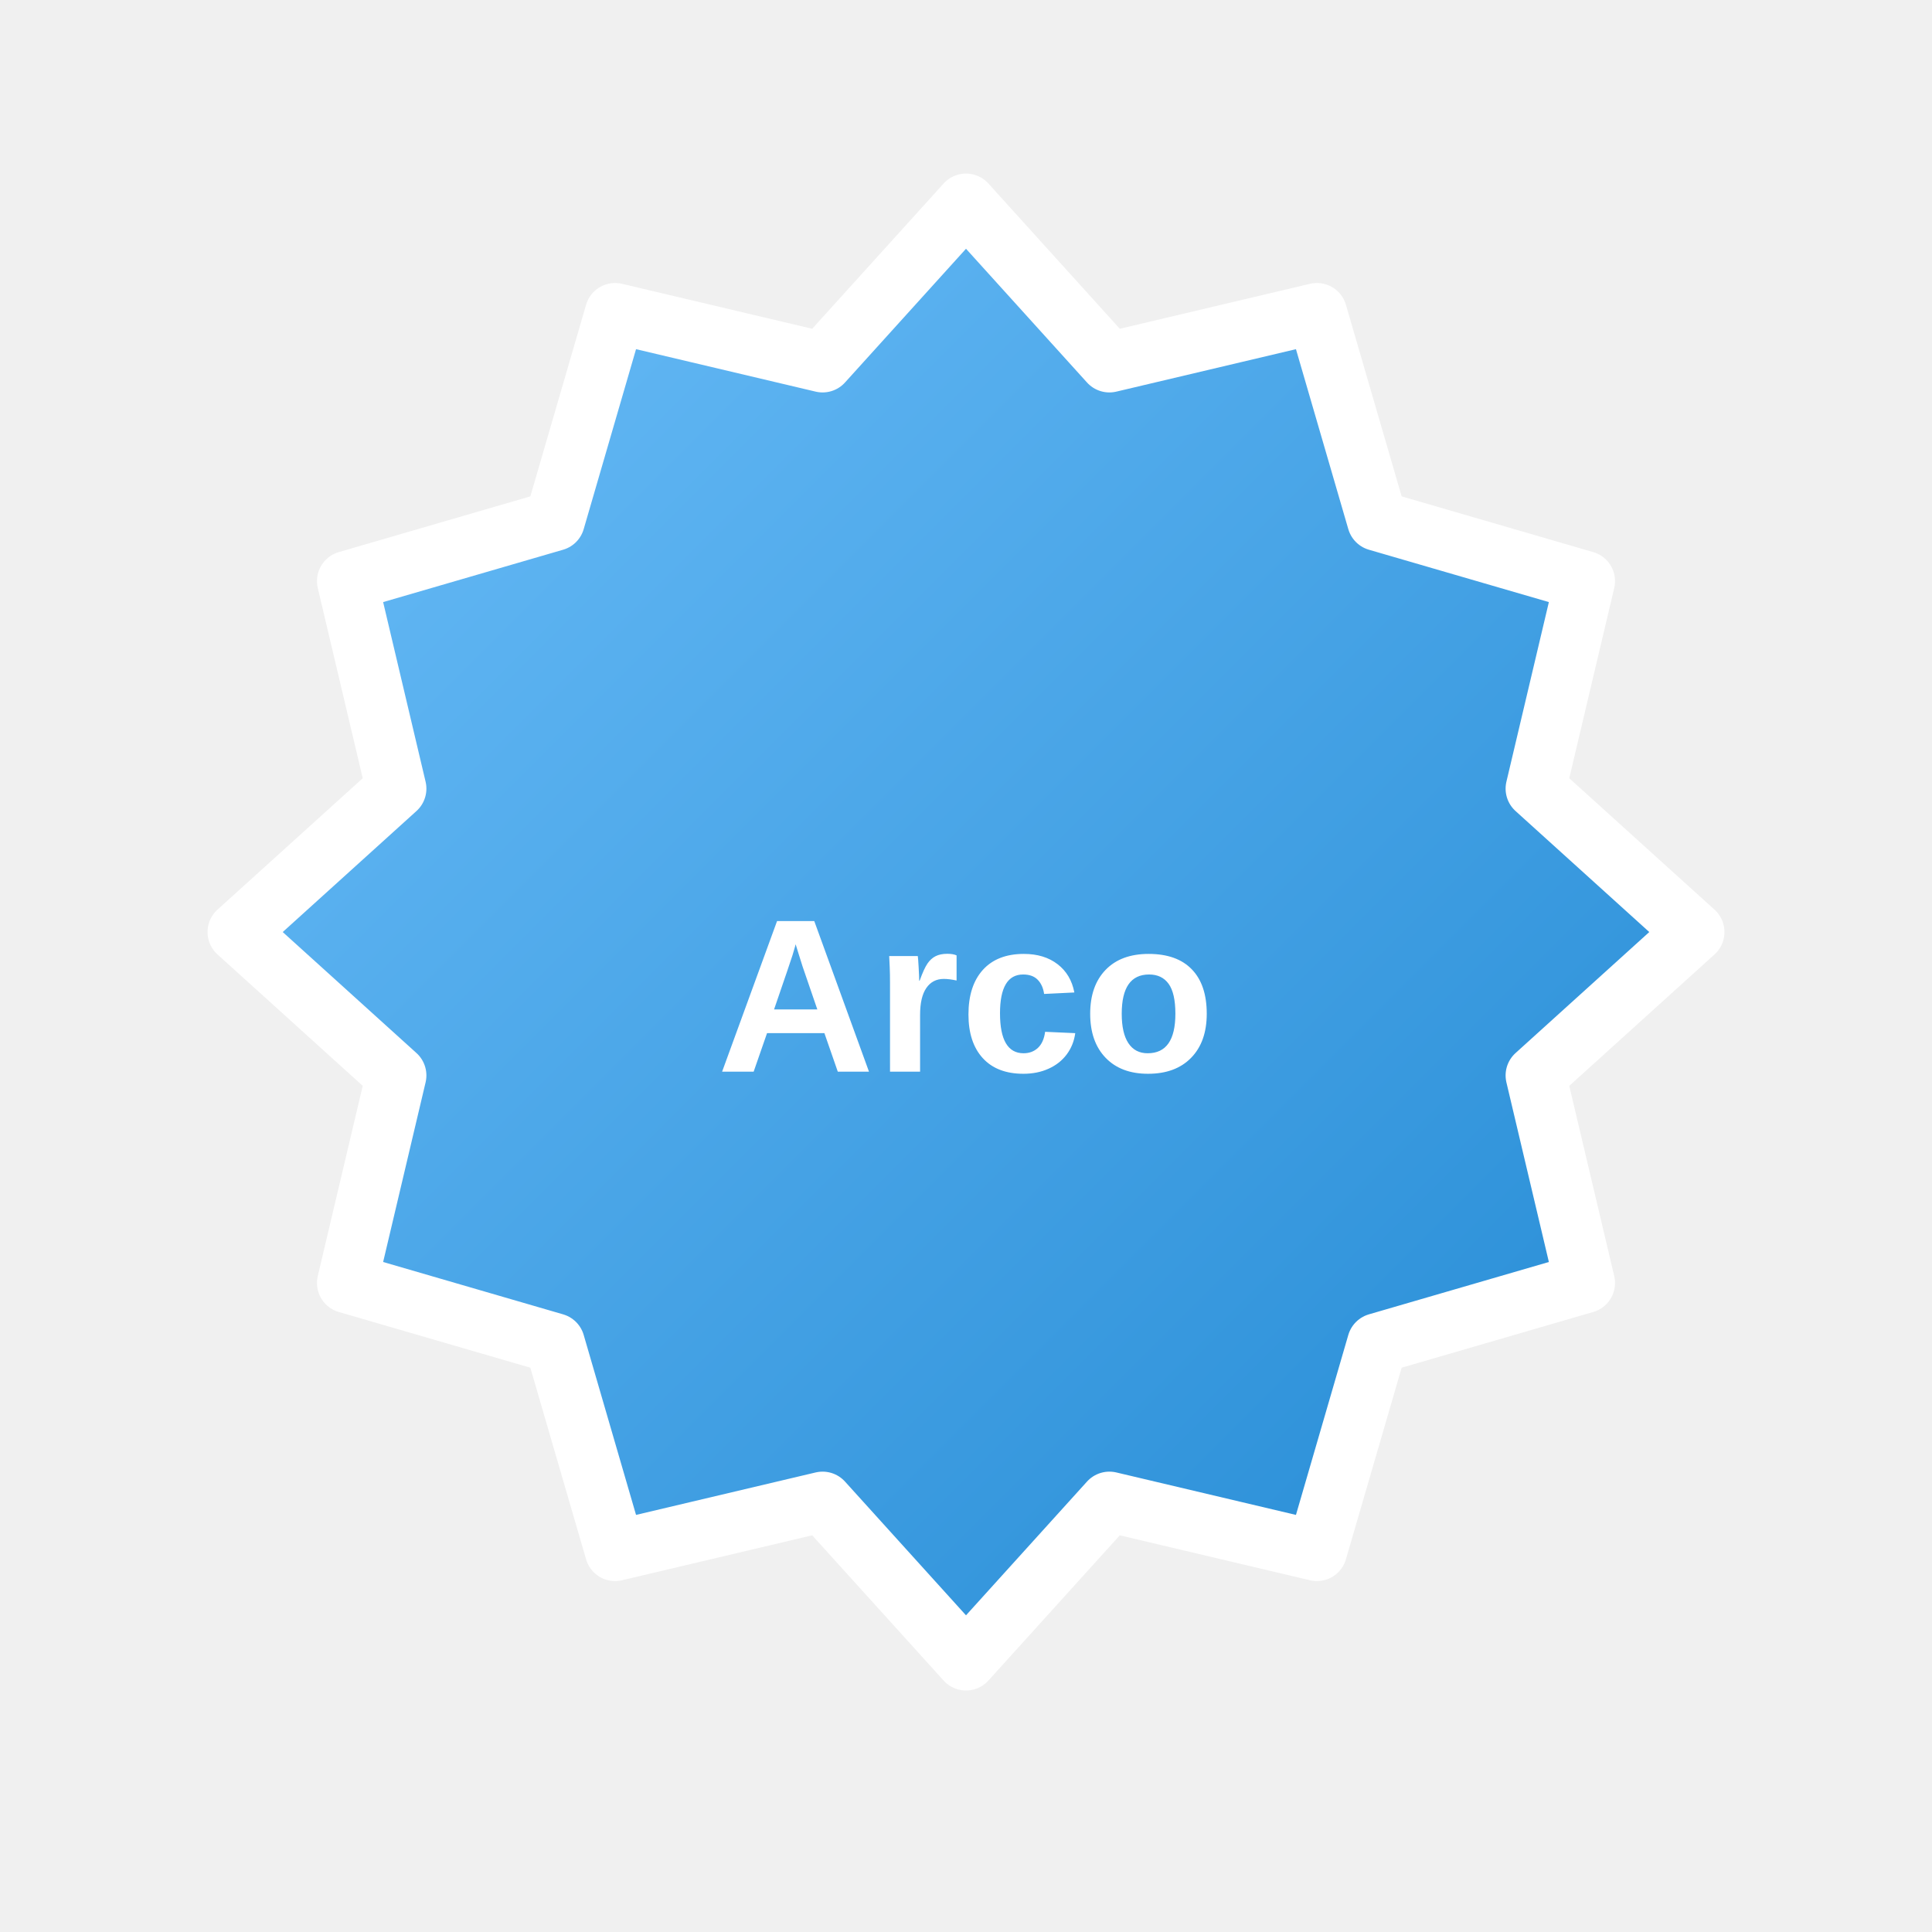
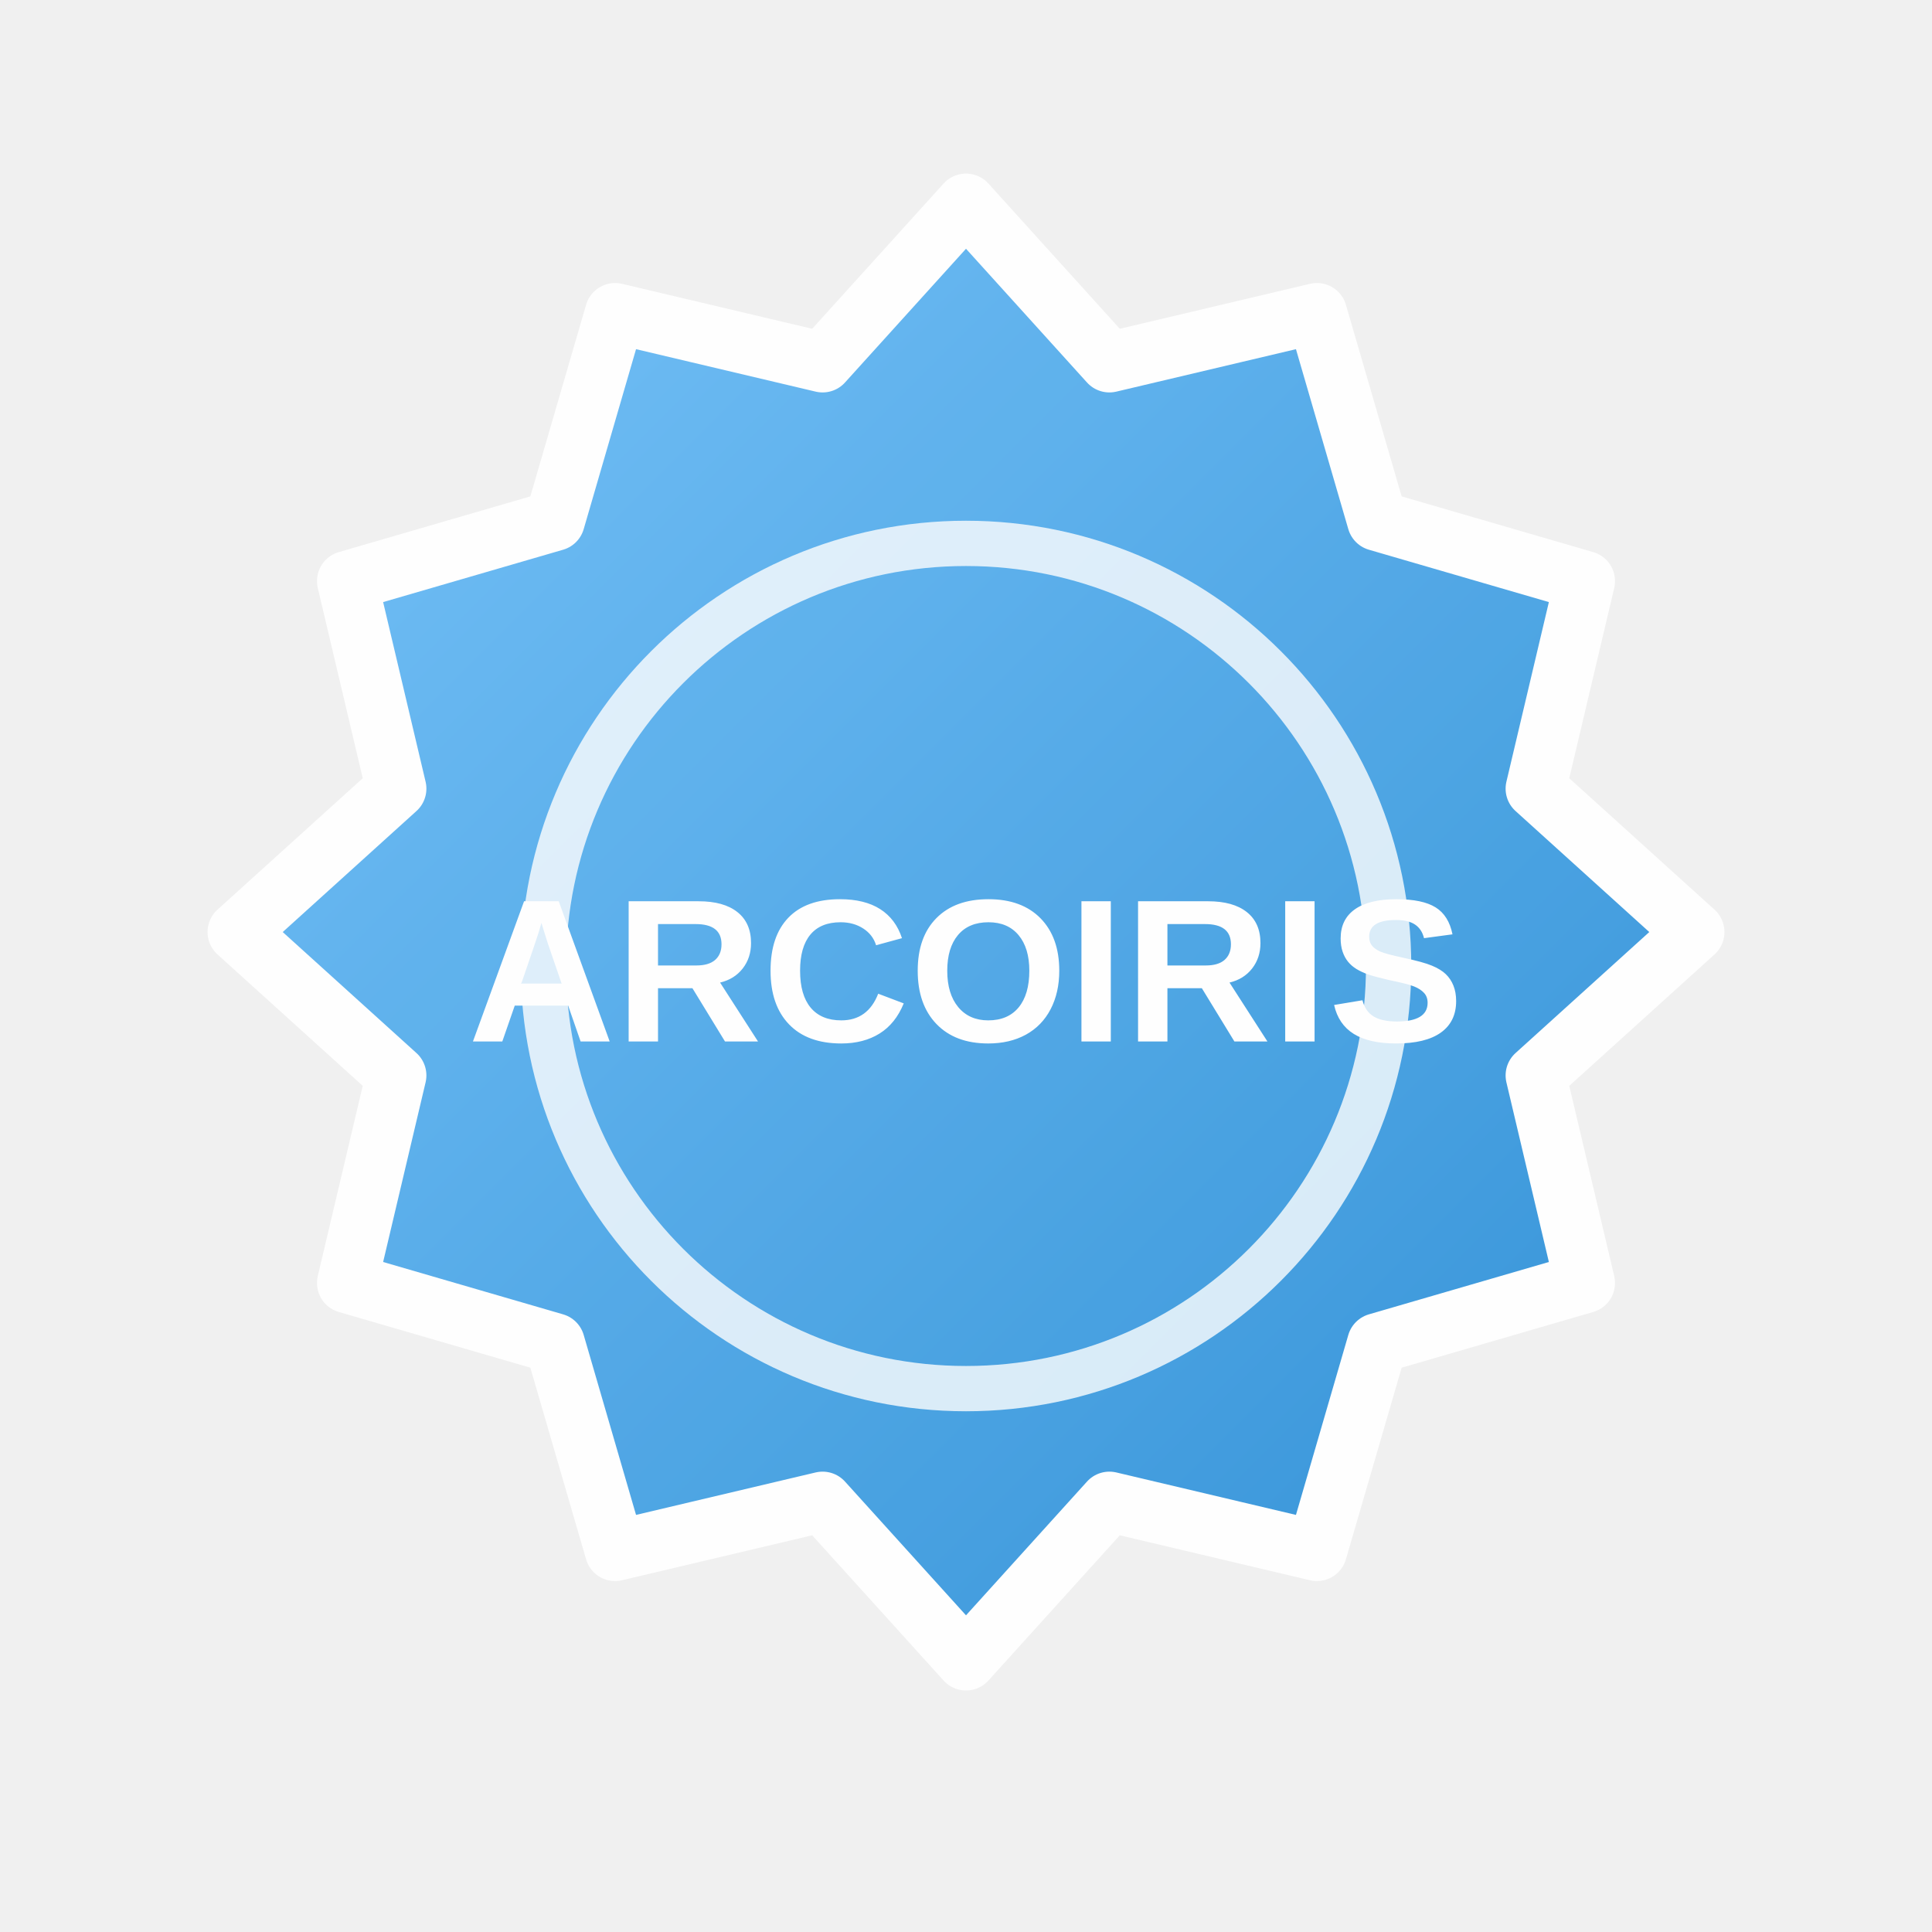
<svg xmlns="http://www.w3.org/2000/svg" viewBox="0 0 512 512" role="img" aria-label="Arco">
  <defs>
    <linearGradient id="grad" x1="0" x2="1" y1="0" y2="1">
      <stop offset="0%" stop-color="hsl(205 92% 70%)" />
      <stop offset="100%" stop-color="hsl(205 72% 48%)" />
    </linearGradient>
  </defs>
-   <path d="M256 54l38 42 55-13 16 55 55 16-13 55 42 38-42 38 13 55-55 16-16 55-55-13-38 42-38-42-55 13-16-55-55-16 13-55-42-38 42-38-13-55 55-16 16-55 55 13 38-42z" fill="url(#grad)" stroke="#fff" stroke-width="16" stroke-linejoin="round" />
-   <text x="256" y="284" text-anchor="middle" font-family="Arial, sans-serif" font-size="58" font-weight="800" fill="#fff">Arco</text>
+   <g opacity=".92">
+     <path d="M256 54l38 42 55-13 16 55 55 16-13 55 42 38-42 38 13 55-55 16-16 55-55-13-38 42-38-42-55 13-16-55-55-16 13-55-42-38 42-38-13-55 55-16 16-55 55 13 38-42z" fill="url(#grad)" stroke="#fff" stroke-width="16" stroke-linejoin="round" />
+     <circle cx="256" cy="256" r="112" fill="none" stroke="#fff" stroke-width="12" opacity=".8" />
+     <text x="256" y="276" text-anchor="middle" font-family="Arial, sans-serif" font-size="54" font-weight="900" fill="#fff">ARCOIRIS</text>
+   </g>
</svg>
